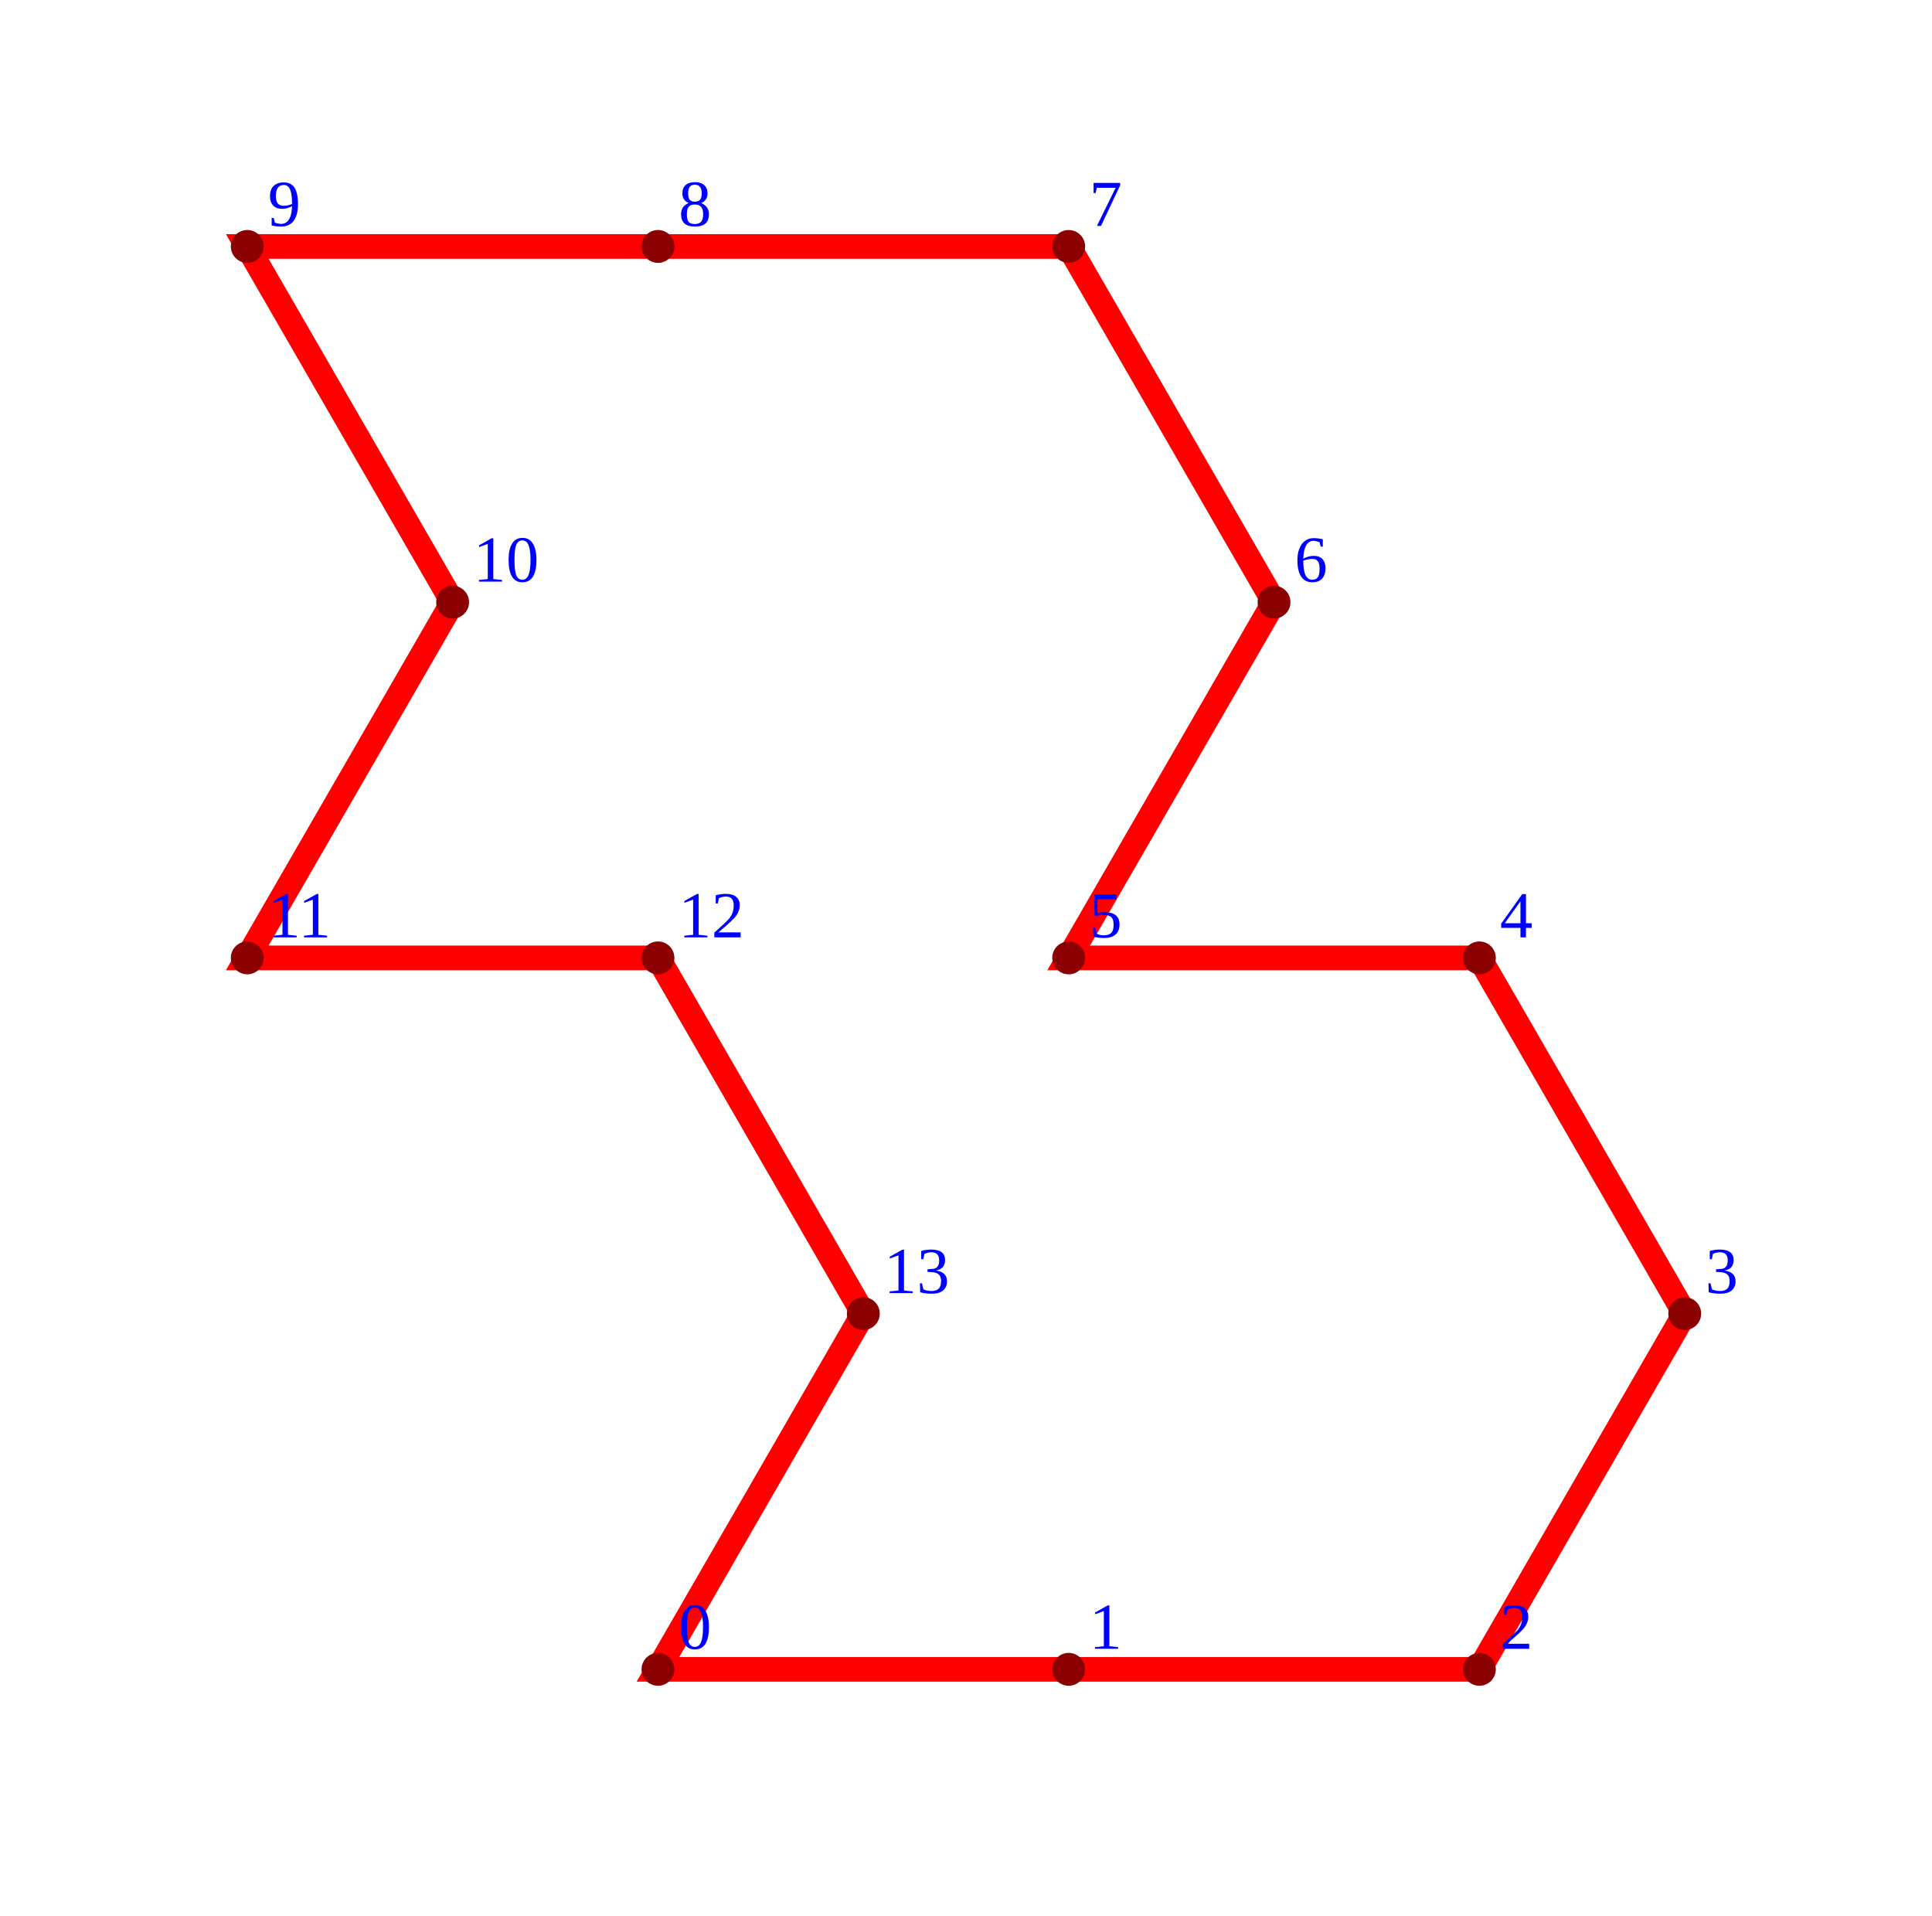
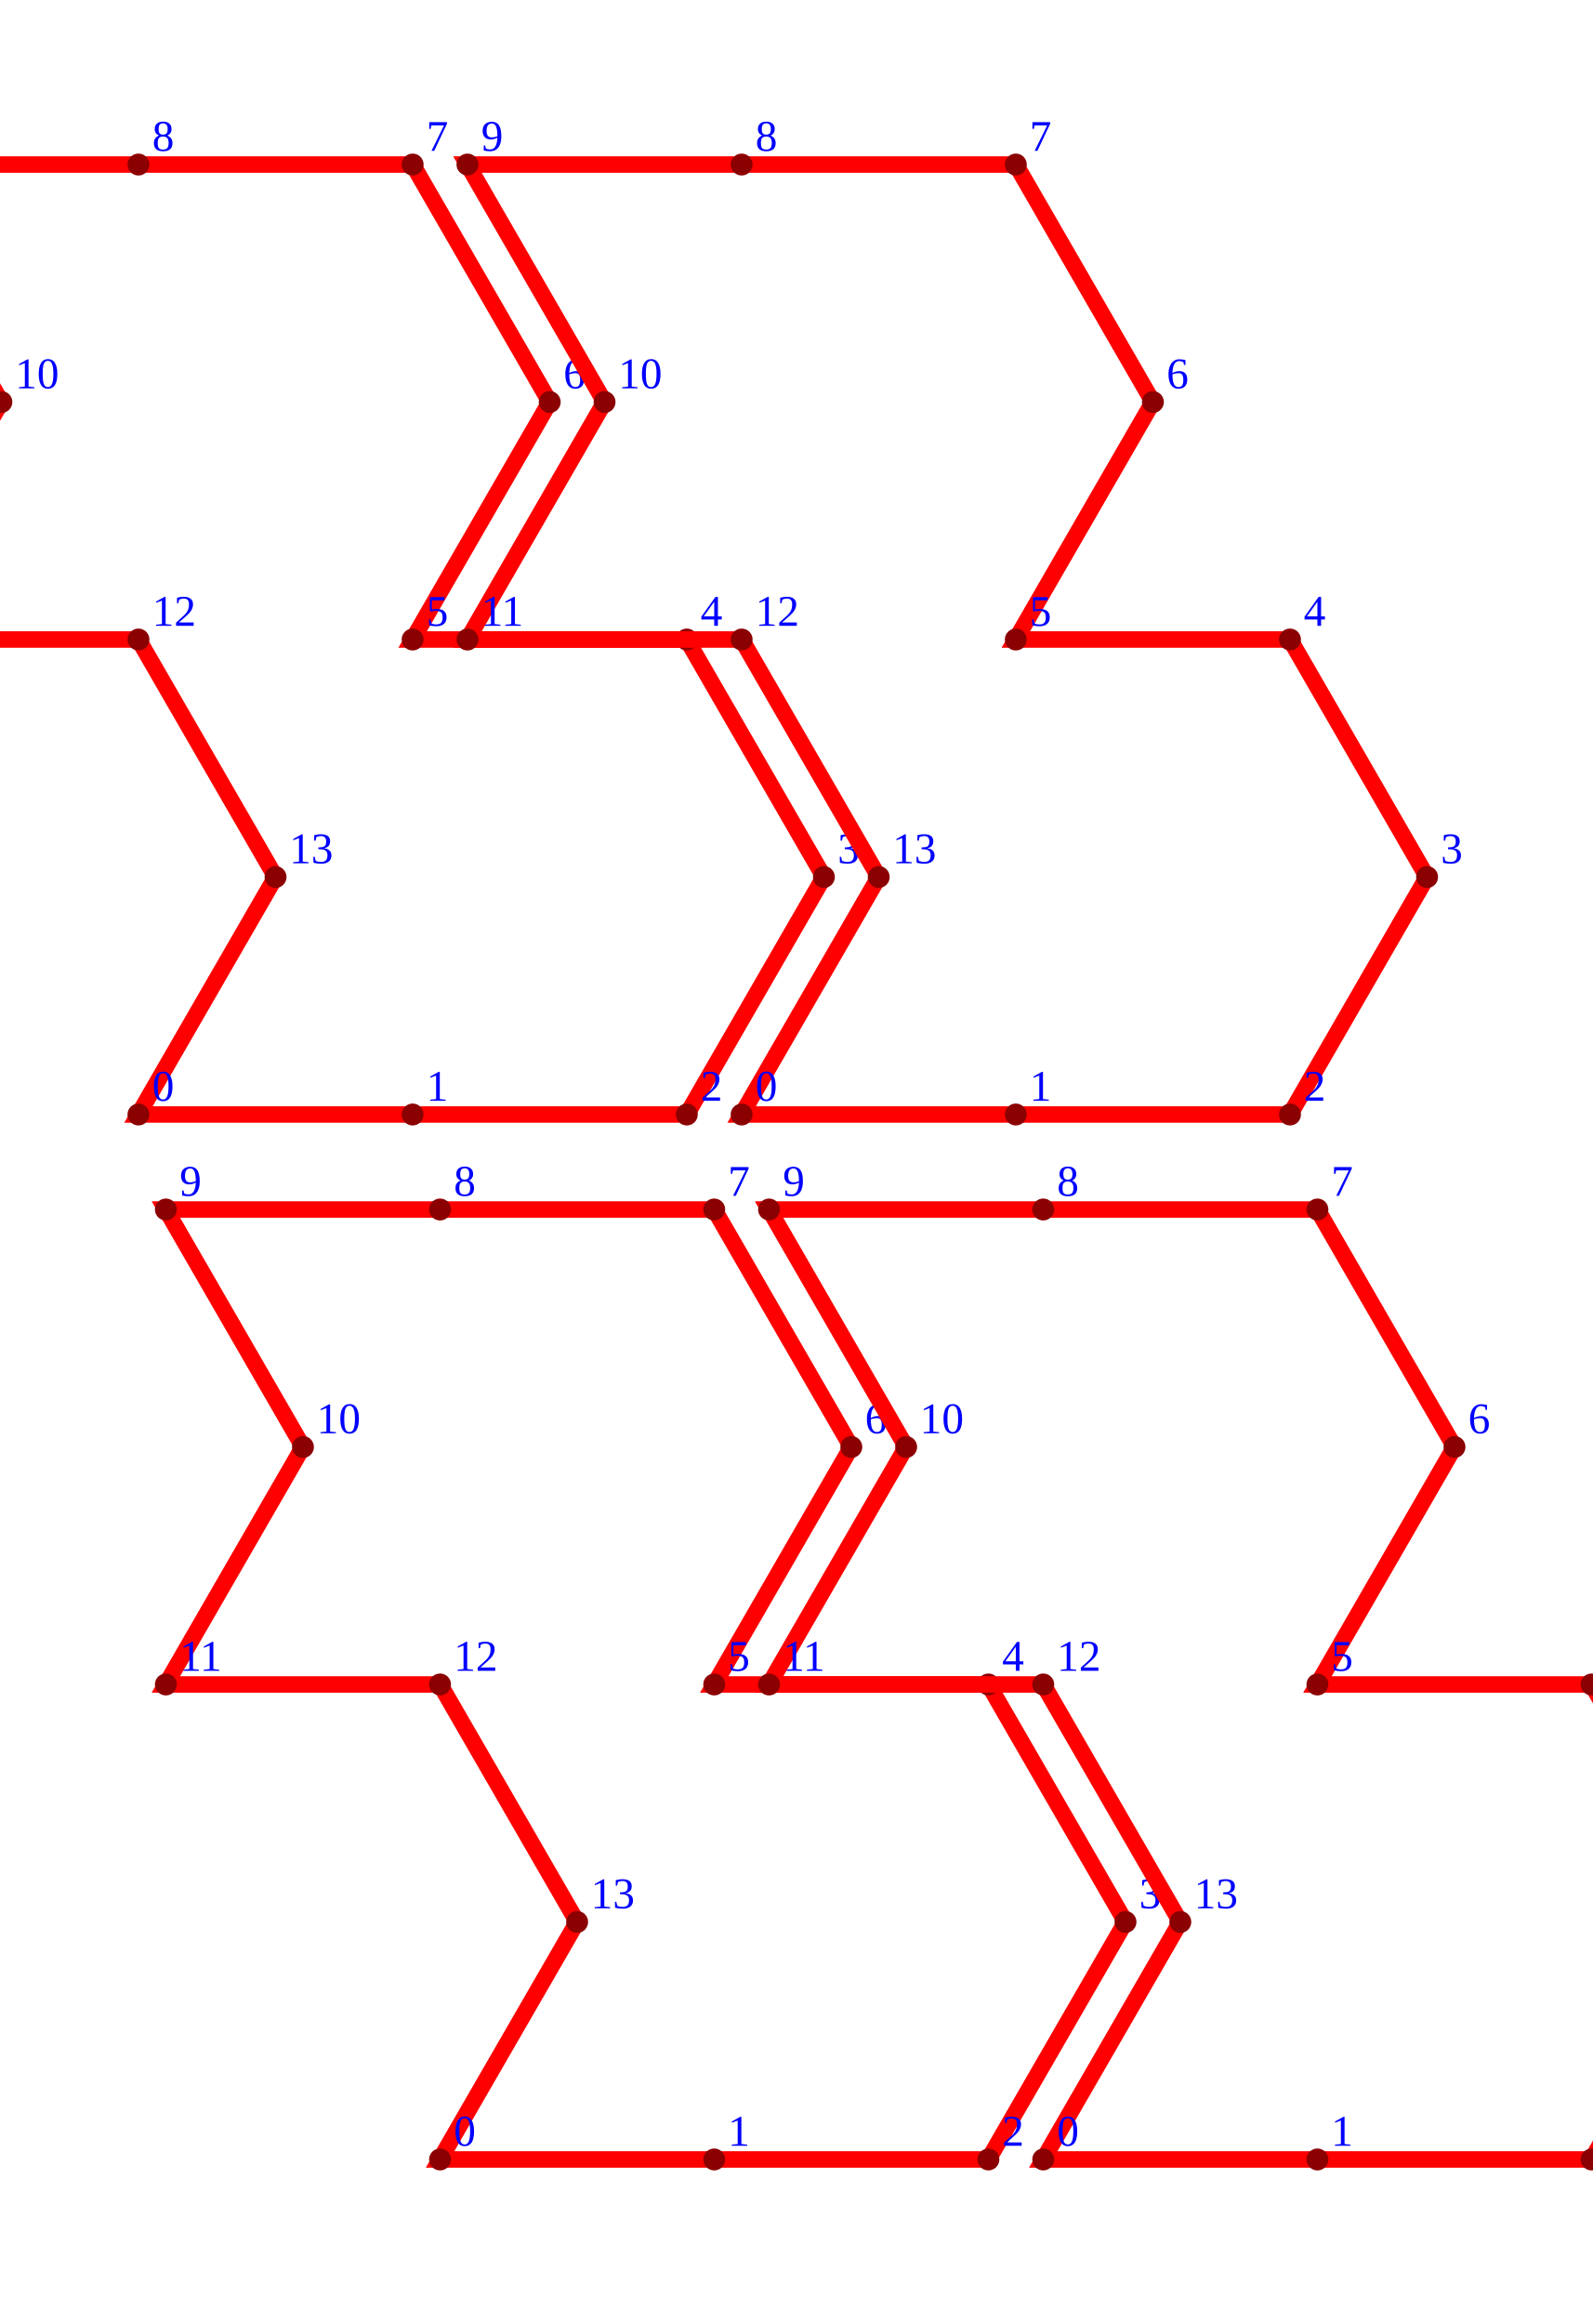
- <svg xmlns="http://www.w3.org/2000/svg" width="235" height="233" viewBox="-80 -203.205 235 233.205">
+ <svg xmlns="http://www.w3.org/2000/svg" width="290" height="423" viewBox="-80 -393.731 290 423.731">
  <g>
-     <g stroke="red" stroke-width="3.0" fill="none">
-       <polygon points="0,0 50,0 100,0 125,-43.301 100,-86.603 50,-86.603 75,-129.904 50,-173.205 0,-173.205 -50,-173.205 -25,-129.904 -50,-86.603 -0,-86.603 25,-43.301">
-             </polygon>
+     <g>
+       <g stroke="red" stroke-width="3.0" fill="none">
+         <polygon points="0,0 50,0 100,0 125,-43.301 100,-86.603 50,-86.603 75,-129.904 50,-173.205 0,-173.205 -50,-173.205 -25,-129.904 -50,-86.603 -0,-86.603 25,-43.301">
+                 </polygon>
+       </g>
+       <g fill="darkred">
+         <circle cx="0" cy="0" r="2.0" />
+         <circle cx="50" cy="0" r="2.0" />
+         <circle cx="100" cy="0" r="2.0" />
+         <circle cx="125" cy="-43.301" r="2.0" />
+         <circle cx="100" cy="-86.603" r="2.0" />
+         <circle cx="50" cy="-86.603" r="2.0" />
+         <circle cx="75" cy="-129.904" r="2.0" />
+         <circle cx="50" cy="-173.205" r="2.0" />
+         <circle cx="0" cy="-173.205" r="2.0" />
+         <circle cx="-50" cy="-173.205" r="2.0" />
+         <circle cx="-25" cy="-129.904" r="2.0" />
+         <circle cx="-50" cy="-86.603" r="2.0" />
+         <circle cx="-0" cy="-86.603" r="2.0" />
+         <circle cx="25" cy="-43.301" r="2.0" />
+       </g>
+       <g font-size="8" fill="blue">
+         <text x="2.5" y="-2.5">0</text>
+         <text x="52.5" y="-2.5">1</text>
+         <text x="102.5" y="-2.5">2</text>
+         <text x="127.5" y="-45.801">3</text>
+         <text x="102.5" y="-89.103">4</text>
+         <text x="52.5" y="-89.103">5</text>
+         <text x="77.5" y="-132.404">6</text>
+         <text x="52.5" y="-175.705">7</text>
+         <text x="2.5" y="-175.705">8</text>
+         <text x="-47.5" y="-175.705">9</text>
+         <text x="-22.5" y="-132.404">10</text>
+         <text x="-47.5" y="-89.103">11</text>
+         <text x="2.5" y="-89.103">12</text>
+         <text x="27.5" y="-45.801">13</text>
+       </g>
    </g>
-     <g fill="darkred">
-       <circle cx="0" cy="0" r="2.0" />
-       <circle cx="50" cy="0" r="2.0" />
-       <circle cx="100" cy="0" r="2.0" />
-       <circle cx="125" cy="-43.301" r="2.0" />
-       <circle cx="100" cy="-86.603" r="2.0" />
-       <circle cx="50" cy="-86.603" r="2.0" />
-       <circle cx="75" cy="-129.904" r="2.0" />
-       <circle cx="50" cy="-173.205" r="2.0" />
-       <circle cx="0" cy="-173.205" r="2.0" />
-       <circle cx="-50" cy="-173.205" r="2.0" />
-       <circle cx="-25" cy="-129.904" r="2.0" />
-       <circle cx="-50" cy="-86.603" r="2.0" />
-       <circle cx="-0" cy="-86.603" r="2.0" />
-       <circle cx="25" cy="-43.301" r="2.0" />
+   </g>
+   <g transform="translate(110.00, 0.00)">
+     <g>
+       <g stroke="red" stroke-width="3.0" fill="none">
+         <polygon points="0,0 50,0 100,0 125,-43.301 100,-86.603 50,-86.603 75,-129.904 50,-173.205 0,-173.205 -50,-173.205 -25,-129.904 -50,-86.603 -0,-86.603 25,-43.301">
+                 </polygon>
+       </g>
+       <g fill="darkred">
+         <circle cx="0" cy="0" r="2.0" />
+         <circle cx="50" cy="0" r="2.0" />
+         <circle cx="100" cy="0" r="2.0" />
+         <circle cx="125" cy="-43.301" r="2.0" />
+         <circle cx="100" cy="-86.603" r="2.0" />
+         <circle cx="50" cy="-86.603" r="2.0" />
+         <circle cx="75" cy="-129.904" r="2.0" />
+         <circle cx="50" cy="-173.205" r="2.0" />
+         <circle cx="0" cy="-173.205" r="2.0" />
+         <circle cx="-50" cy="-173.205" r="2.0" />
+         <circle cx="-25" cy="-129.904" r="2.0" />
+         <circle cx="-50" cy="-86.603" r="2.0" />
+         <circle cx="-0" cy="-86.603" r="2.0" />
+         <circle cx="25" cy="-43.301" r="2.0" />
+       </g>
+       <g font-size="8" fill="blue">
+         <text x="2.5" y="-2.5">0</text>
+         <text x="52.5" y="-2.5">1</text>
+         <text x="102.5" y="-2.5">2</text>
+         <text x="127.5" y="-45.801">3</text>
+         <text x="102.5" y="-89.103">4</text>
+         <text x="52.5" y="-89.103">5</text>
+         <text x="77.5" y="-132.404">6</text>
+         <text x="52.5" y="-175.705">7</text>
+         <text x="2.5" y="-175.705">8</text>
+         <text x="-47.5" y="-175.705">9</text>
+         <text x="-22.5" y="-132.404">10</text>
+         <text x="-47.5" y="-89.103">11</text>
+         <text x="2.5" y="-89.103">12</text>
+         <text x="27.5" y="-45.801">13</text>
+       </g>
    </g>
-     <g font-size="8" fill="blue">
-       <text x="2.5" y="-2.5">0</text>
-       <text x="52.5" y="-2.5">1</text>
-       <text x="102.5" y="-2.5">2</text>
-       <text x="127.5" y="-45.801">3</text>
-       <text x="102.5" y="-89.103">4</text>
-       <text x="52.5" y="-89.103">5</text>
-       <text x="77.5" y="-132.404">6</text>
-       <text x="52.5" y="-175.705">7</text>
-       <text x="2.5" y="-175.705">8</text>
-       <text x="-47.5" y="-175.705">9</text>
-       <text x="-22.5" y="-132.404">10</text>
-       <text x="-47.5" y="-89.103">11</text>
-       <text x="2.5" y="-89.103">12</text>
-       <text x="27.5" y="-45.801">13</text>
+   </g>
+   <g transform="translate(-55, -190.5256)">
+     <g>
+       <g stroke="red" stroke-width="3.0" fill="none">
+         <polygon points="0,0 50,0 100,0 125,-43.301 100,-86.603 50,-86.603 75,-129.904 50,-173.205 0,-173.205 -50,-173.205 -25,-129.904 -50,-86.603 -0,-86.603 25,-43.301">
+                 </polygon>
+       </g>
+       <g fill="darkred">
+         <circle cx="0" cy="0" r="2.0" />
+         <circle cx="50" cy="0" r="2.0" />
+         <circle cx="100" cy="0" r="2.0" />
+         <circle cx="125" cy="-43.301" r="2.0" />
+         <circle cx="100" cy="-86.603" r="2.0" />
+         <circle cx="50" cy="-86.603" r="2.0" />
+         <circle cx="75" cy="-129.904" r="2.0" />
+         <circle cx="50" cy="-173.205" r="2.0" />
+         <circle cx="0" cy="-173.205" r="2.0" />
+         <circle cx="-50" cy="-173.205" r="2.0" />
+         <circle cx="-25" cy="-129.904" r="2.0" />
+         <circle cx="-50" cy="-86.603" r="2.0" />
+         <circle cx="-0" cy="-86.603" r="2.0" />
+         <circle cx="25" cy="-43.301" r="2.0" />
+       </g>
+       <g font-size="8" fill="blue">
+         <text x="2.5" y="-2.5">0</text>
+         <text x="52.5" y="-2.5">1</text>
+         <text x="102.5" y="-2.5">2</text>
+         <text x="127.5" y="-45.801">3</text>
+         <text x="102.5" y="-89.103">4</text>
+         <text x="52.5" y="-89.103">5</text>
+         <text x="77.5" y="-132.404">6</text>
+         <text x="52.5" y="-175.705">7</text>
+         <text x="2.5" y="-175.705">8</text>
+         <text x="-47.5" y="-175.705">9</text>
+         <text x="-22.5" y="-132.404">10</text>
+         <text x="-47.5" y="-89.103">11</text>
+         <text x="2.5" y="-89.103">12</text>
+         <text x="27.5" y="-45.801">13</text>
+       </g>
+     </g>
+   </g>
+   <g transform="translate(55, -190.5256)">
+     <g>
+       <g stroke="red" stroke-width="3.0" fill="none">
+         <polygon points="0,0 50,0 100,0 125,-43.301 100,-86.603 50,-86.603 75,-129.904 50,-173.205 0,-173.205 -50,-173.205 -25,-129.904 -50,-86.603 -0,-86.603 25,-43.301">
+                 </polygon>
+       </g>
+       <g fill="darkred">
+         <circle cx="0" cy="0" r="2.0" />
+         <circle cx="50" cy="0" r="2.0" />
+         <circle cx="100" cy="0" r="2.0" />
+         <circle cx="125" cy="-43.301" r="2.0" />
+         <circle cx="100" cy="-86.603" r="2.0" />
+         <circle cx="50" cy="-86.603" r="2.0" />
+         <circle cx="75" cy="-129.904" r="2.0" />
+         <circle cx="50" cy="-173.205" r="2.0" />
+         <circle cx="0" cy="-173.205" r="2.0" />
+         <circle cx="-50" cy="-173.205" r="2.0" />
+         <circle cx="-25" cy="-129.904" r="2.0" />
+         <circle cx="-50" cy="-86.603" r="2.0" />
+         <circle cx="-0" cy="-86.603" r="2.0" />
+         <circle cx="25" cy="-43.301" r="2.0" />
+       </g>
+       <g font-size="8" fill="blue">
+         <text x="2.5" y="-2.5">0</text>
+         <text x="52.5" y="-2.5">1</text>
+         <text x="102.5" y="-2.5">2</text>
+         <text x="127.5" y="-45.801">3</text>
+         <text x="102.5" y="-89.103">4</text>
+         <text x="52.5" y="-89.103">5</text>
+         <text x="77.5" y="-132.404">6</text>
+         <text x="52.5" y="-175.705">7</text>
+         <text x="2.5" y="-175.705">8</text>
+         <text x="-47.5" y="-175.705">9</text>
+         <text x="-22.5" y="-132.404">10</text>
+         <text x="-47.5" y="-89.103">11</text>
+         <text x="2.5" y="-89.103">12</text>
+         <text x="27.5" y="-45.801">13</text>
+       </g>
    </g>
  </g>
</svg>
